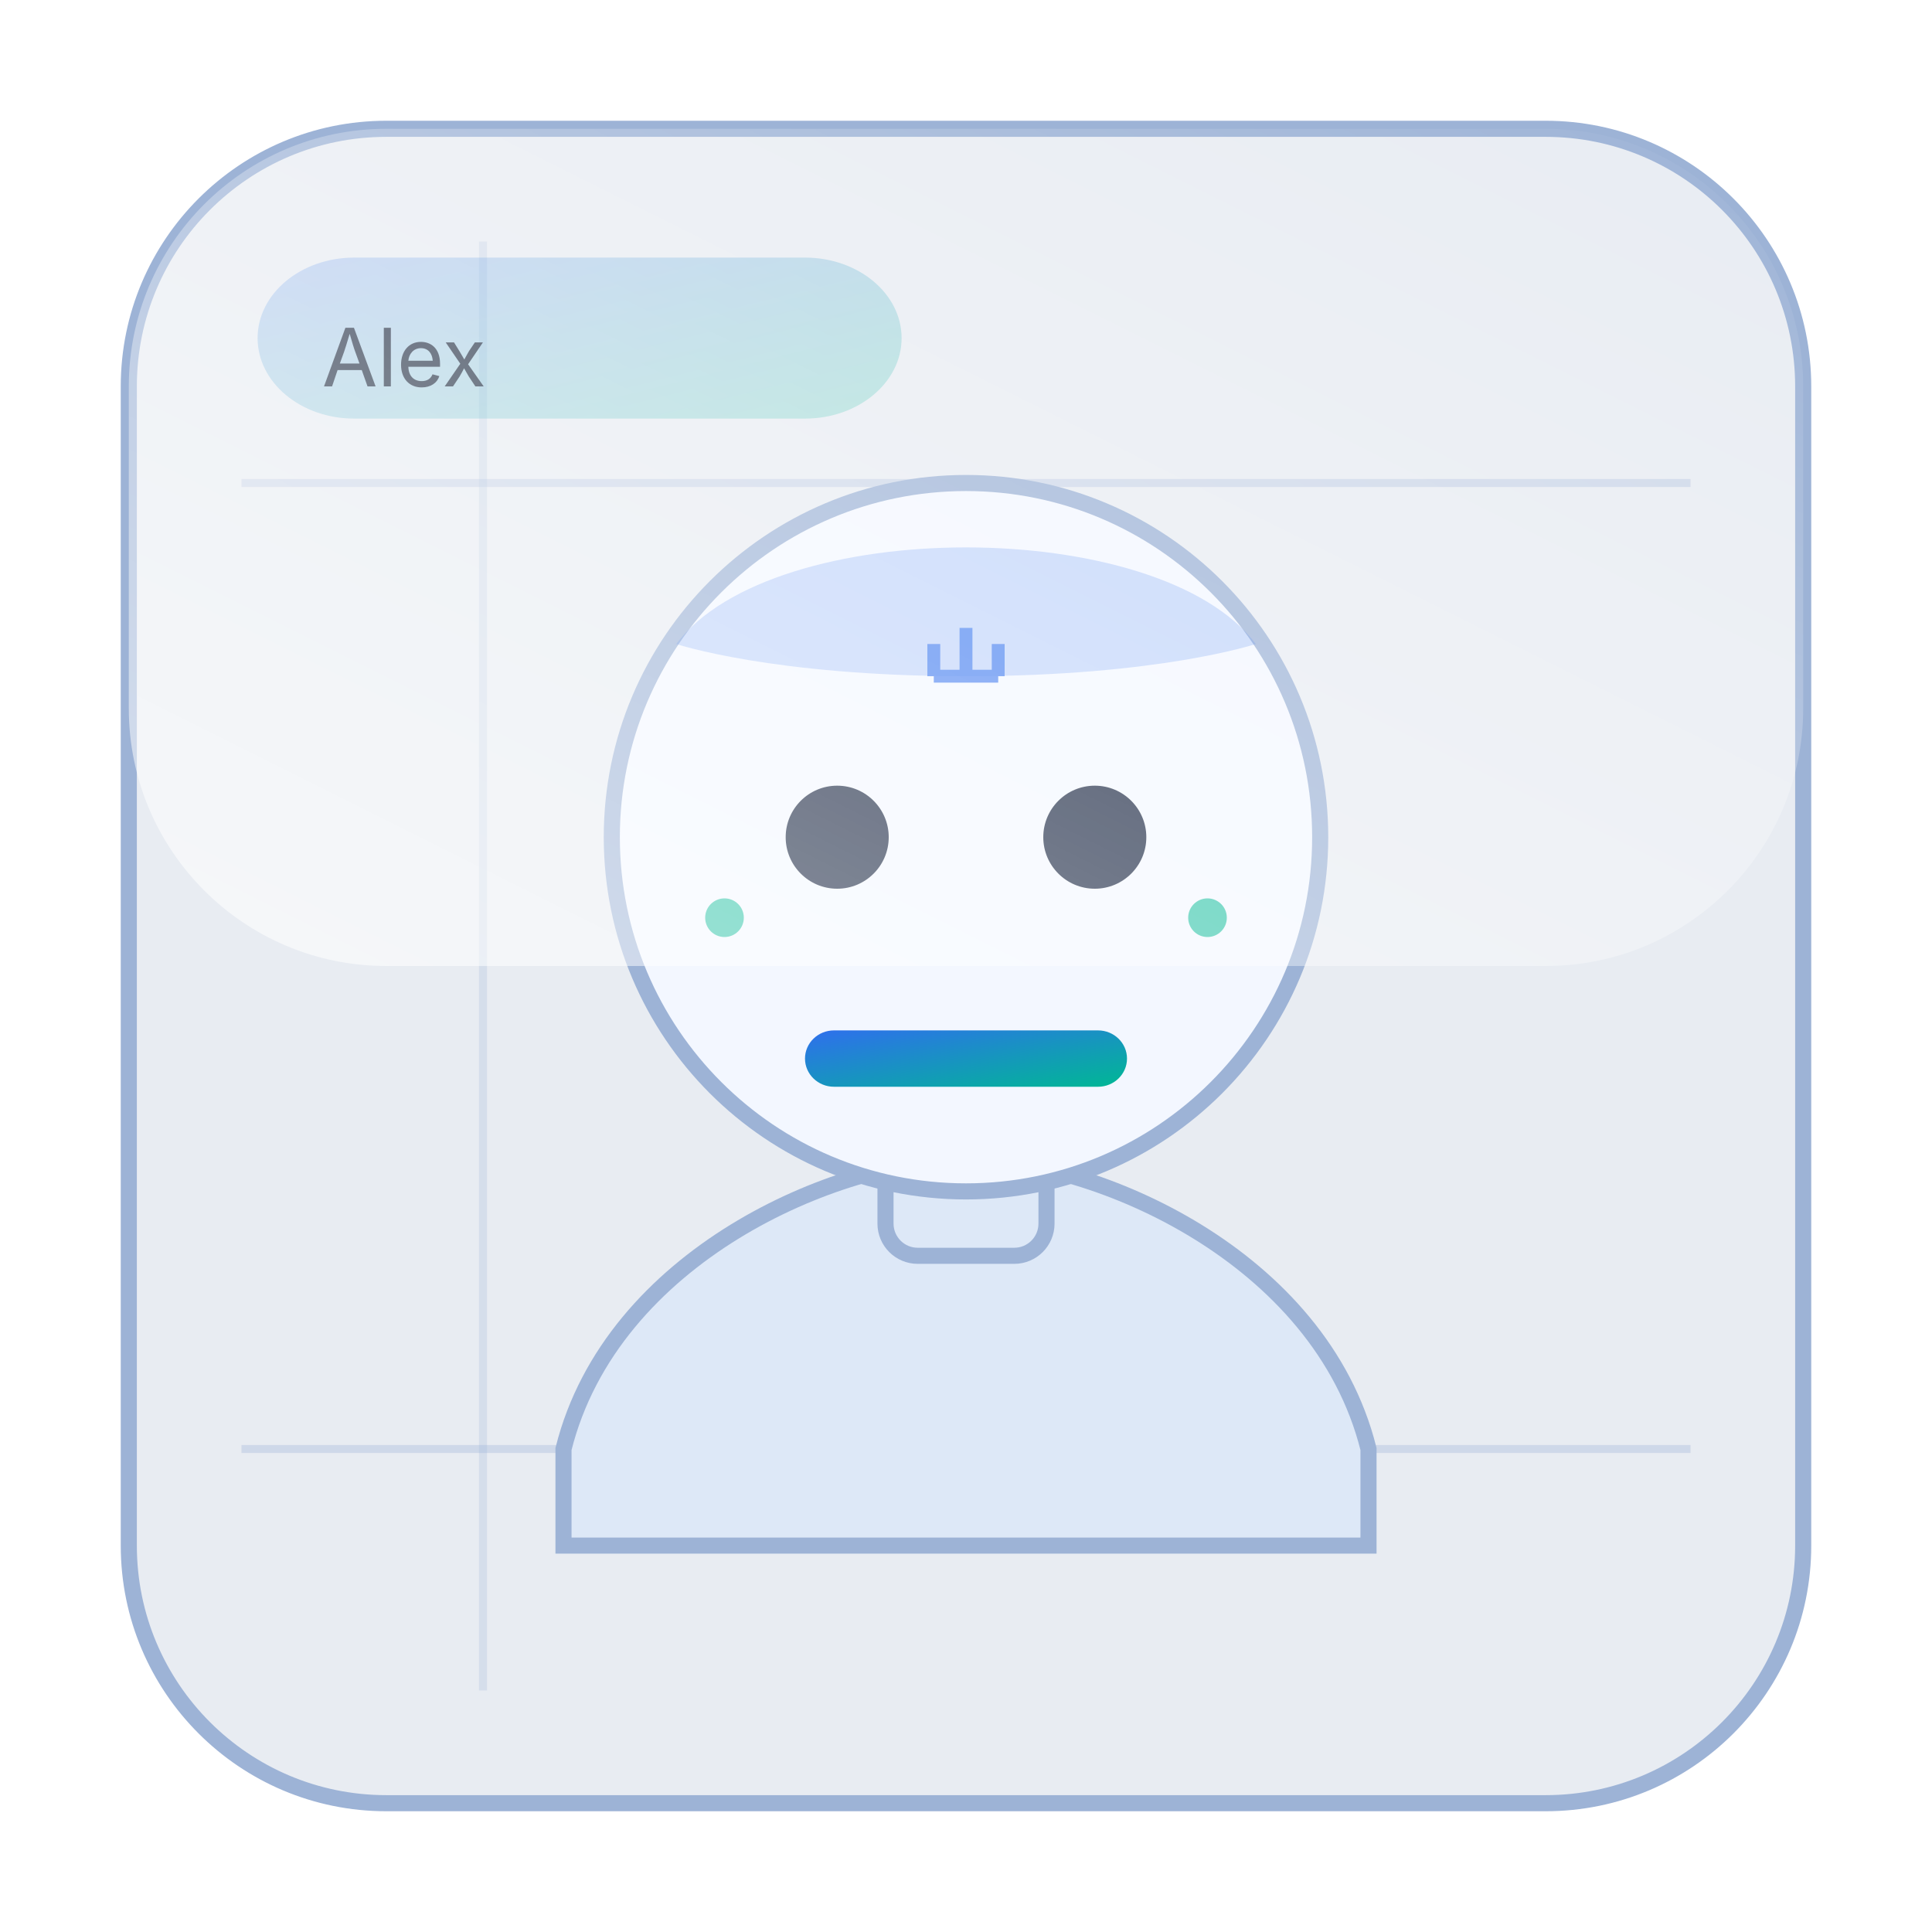
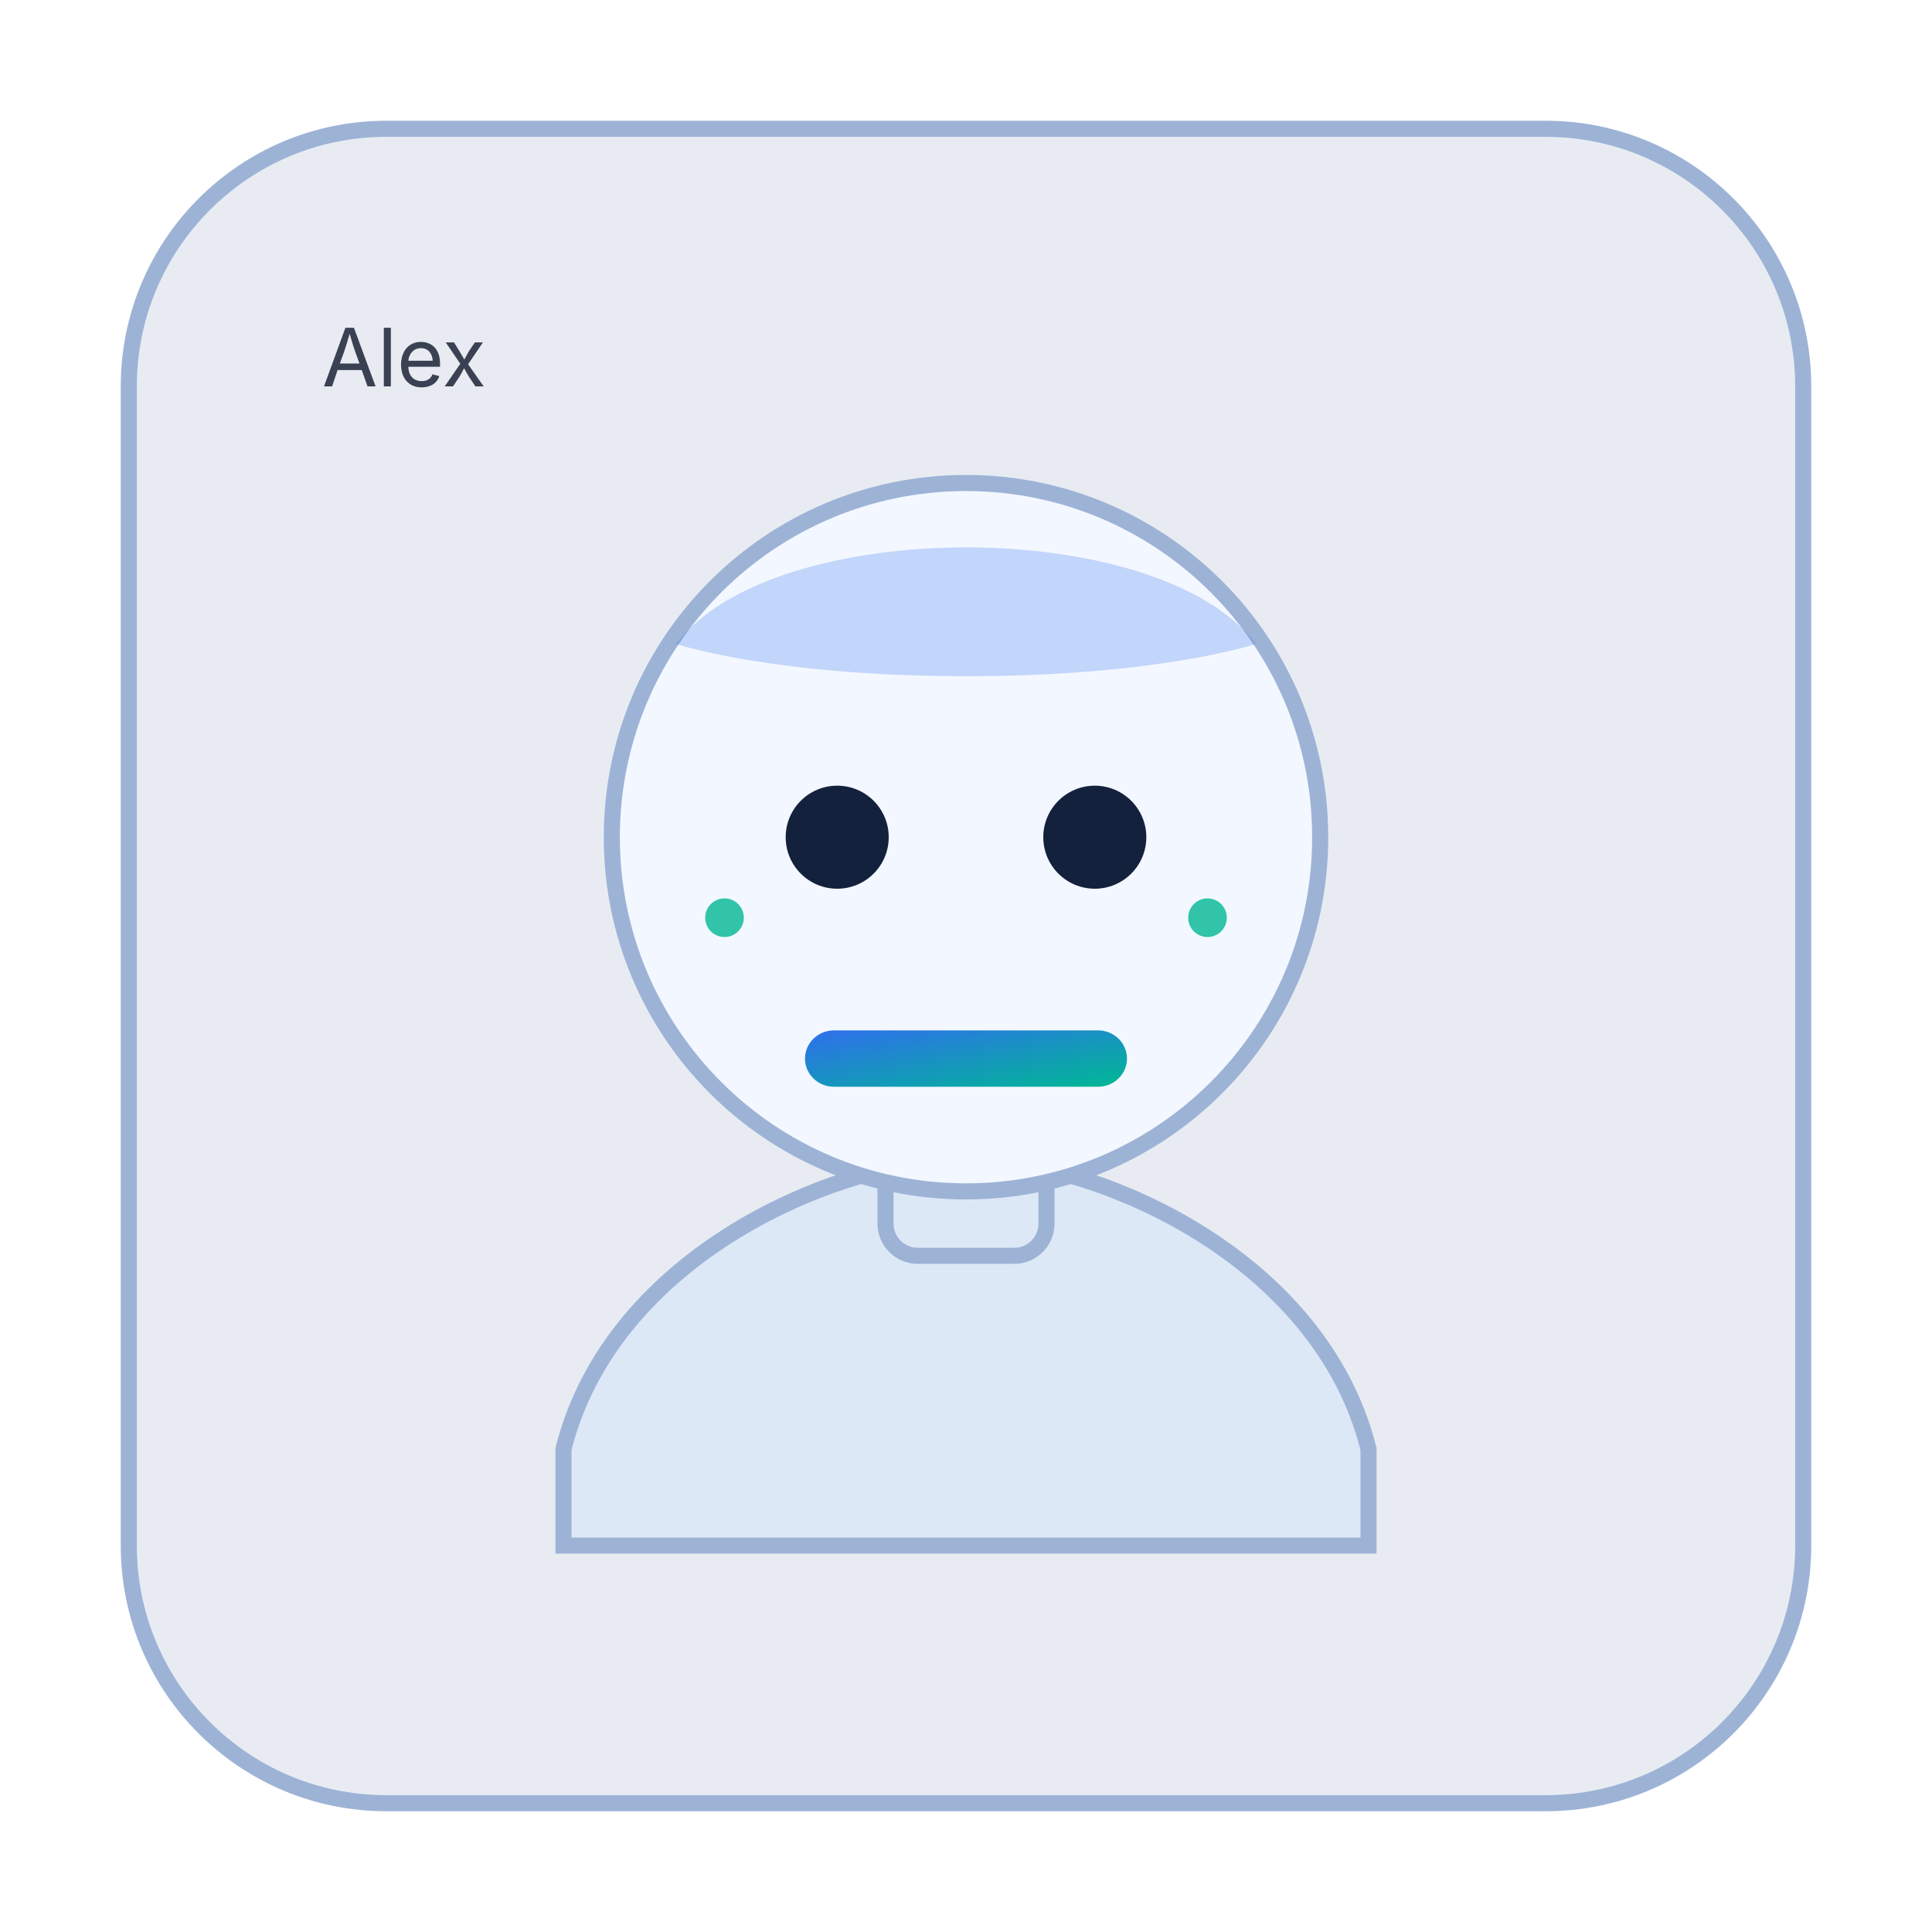
<svg xmlns="http://www.w3.org/2000/svg" width="480" height="480" viewBox="0 0 120 120">
  <defs>
    <linearGradient id="g1" x1="0" y1="0" x2="1" y2="1">
      <stop offset="0%" stop-color="#2F6FED" />
      <stop offset="100%" stop-color="#00B894" />
    </linearGradient>
-     <linearGradient id="g2" x1="0" y1="1" x2="1" y2="0">
-       <stop offset="0%" stop-color="#ffffff" stop-opacity="0.6" />
-       <stop offset="100%" stop-color="#ffffff" stop-opacity="0" />
-     </linearGradient>
  </defs>
  <rect x="8" y="8" rx="16" ry="16" width="104" height="104" fill="#E8ECF2" stroke="#9DB3D6" />
-   <path d="M15 30 h90" stroke="#9DB3D6" stroke-width="0.5" opacity="0.35" />
-   <path d="M15 90 h90" stroke="#9DB3D6" stroke-width="0.5" opacity="0.35" />
-   <path d="M30 15 v90" stroke="#9DB3D6" stroke-width="0.5" opacity="0.25" />
  <path d="M35 96 v-6 c3-12 17-18 25-18s22 6 25 18v6z" fill="#DDE8F7" stroke="#9DB3D6" />
  <rect x="55" y="70" width="10" height="8" rx="2" fill="#DDE8F7" stroke="#9DB3D6" />
  <circle cx="60" cy="52" r="22" fill="#F3F7FF" stroke="#9DB3D6" />
  <path d="M42 40c6-8 30-8 36 0 0 0-6 2-18 2s-18-2-18-2z" fill="#2F6FED" opacity="0.25" />
  <circle cx="52" cy="52" r="3.2" fill="#14213D" />
  <circle cx="68" cy="52" r="3.2" fill="#14213D" />
  <rect x="50" y="64" width="20" height="3.5" rx="1.8" fill="url(#g1)" />
  <circle cx="45" cy="57" r="1.2" fill="#00B894" opacity="0.8" />
  <circle cx="75" cy="57" r="1.2" fill="#00B894" opacity="0.8" />
-   <path d="M58 42 h4 M60 42 v-3 m-2 3 v-2 m4 2 v-2" stroke="#2F6FED" stroke-width="0.8" opacity="0.8" />
-   <rect x="16" y="16" width="40" height="10" rx="6" fill="url(#g1)" opacity="0.25" />
  <text x="20" y="24" font-family="Inter, Arial" font-size="5" fill="#0F172A" opacity="0.8">Alex</text>
-   <rect x="8" y="8" width="104" height="52" rx="16" fill="url(#g2)" />
</svg>
